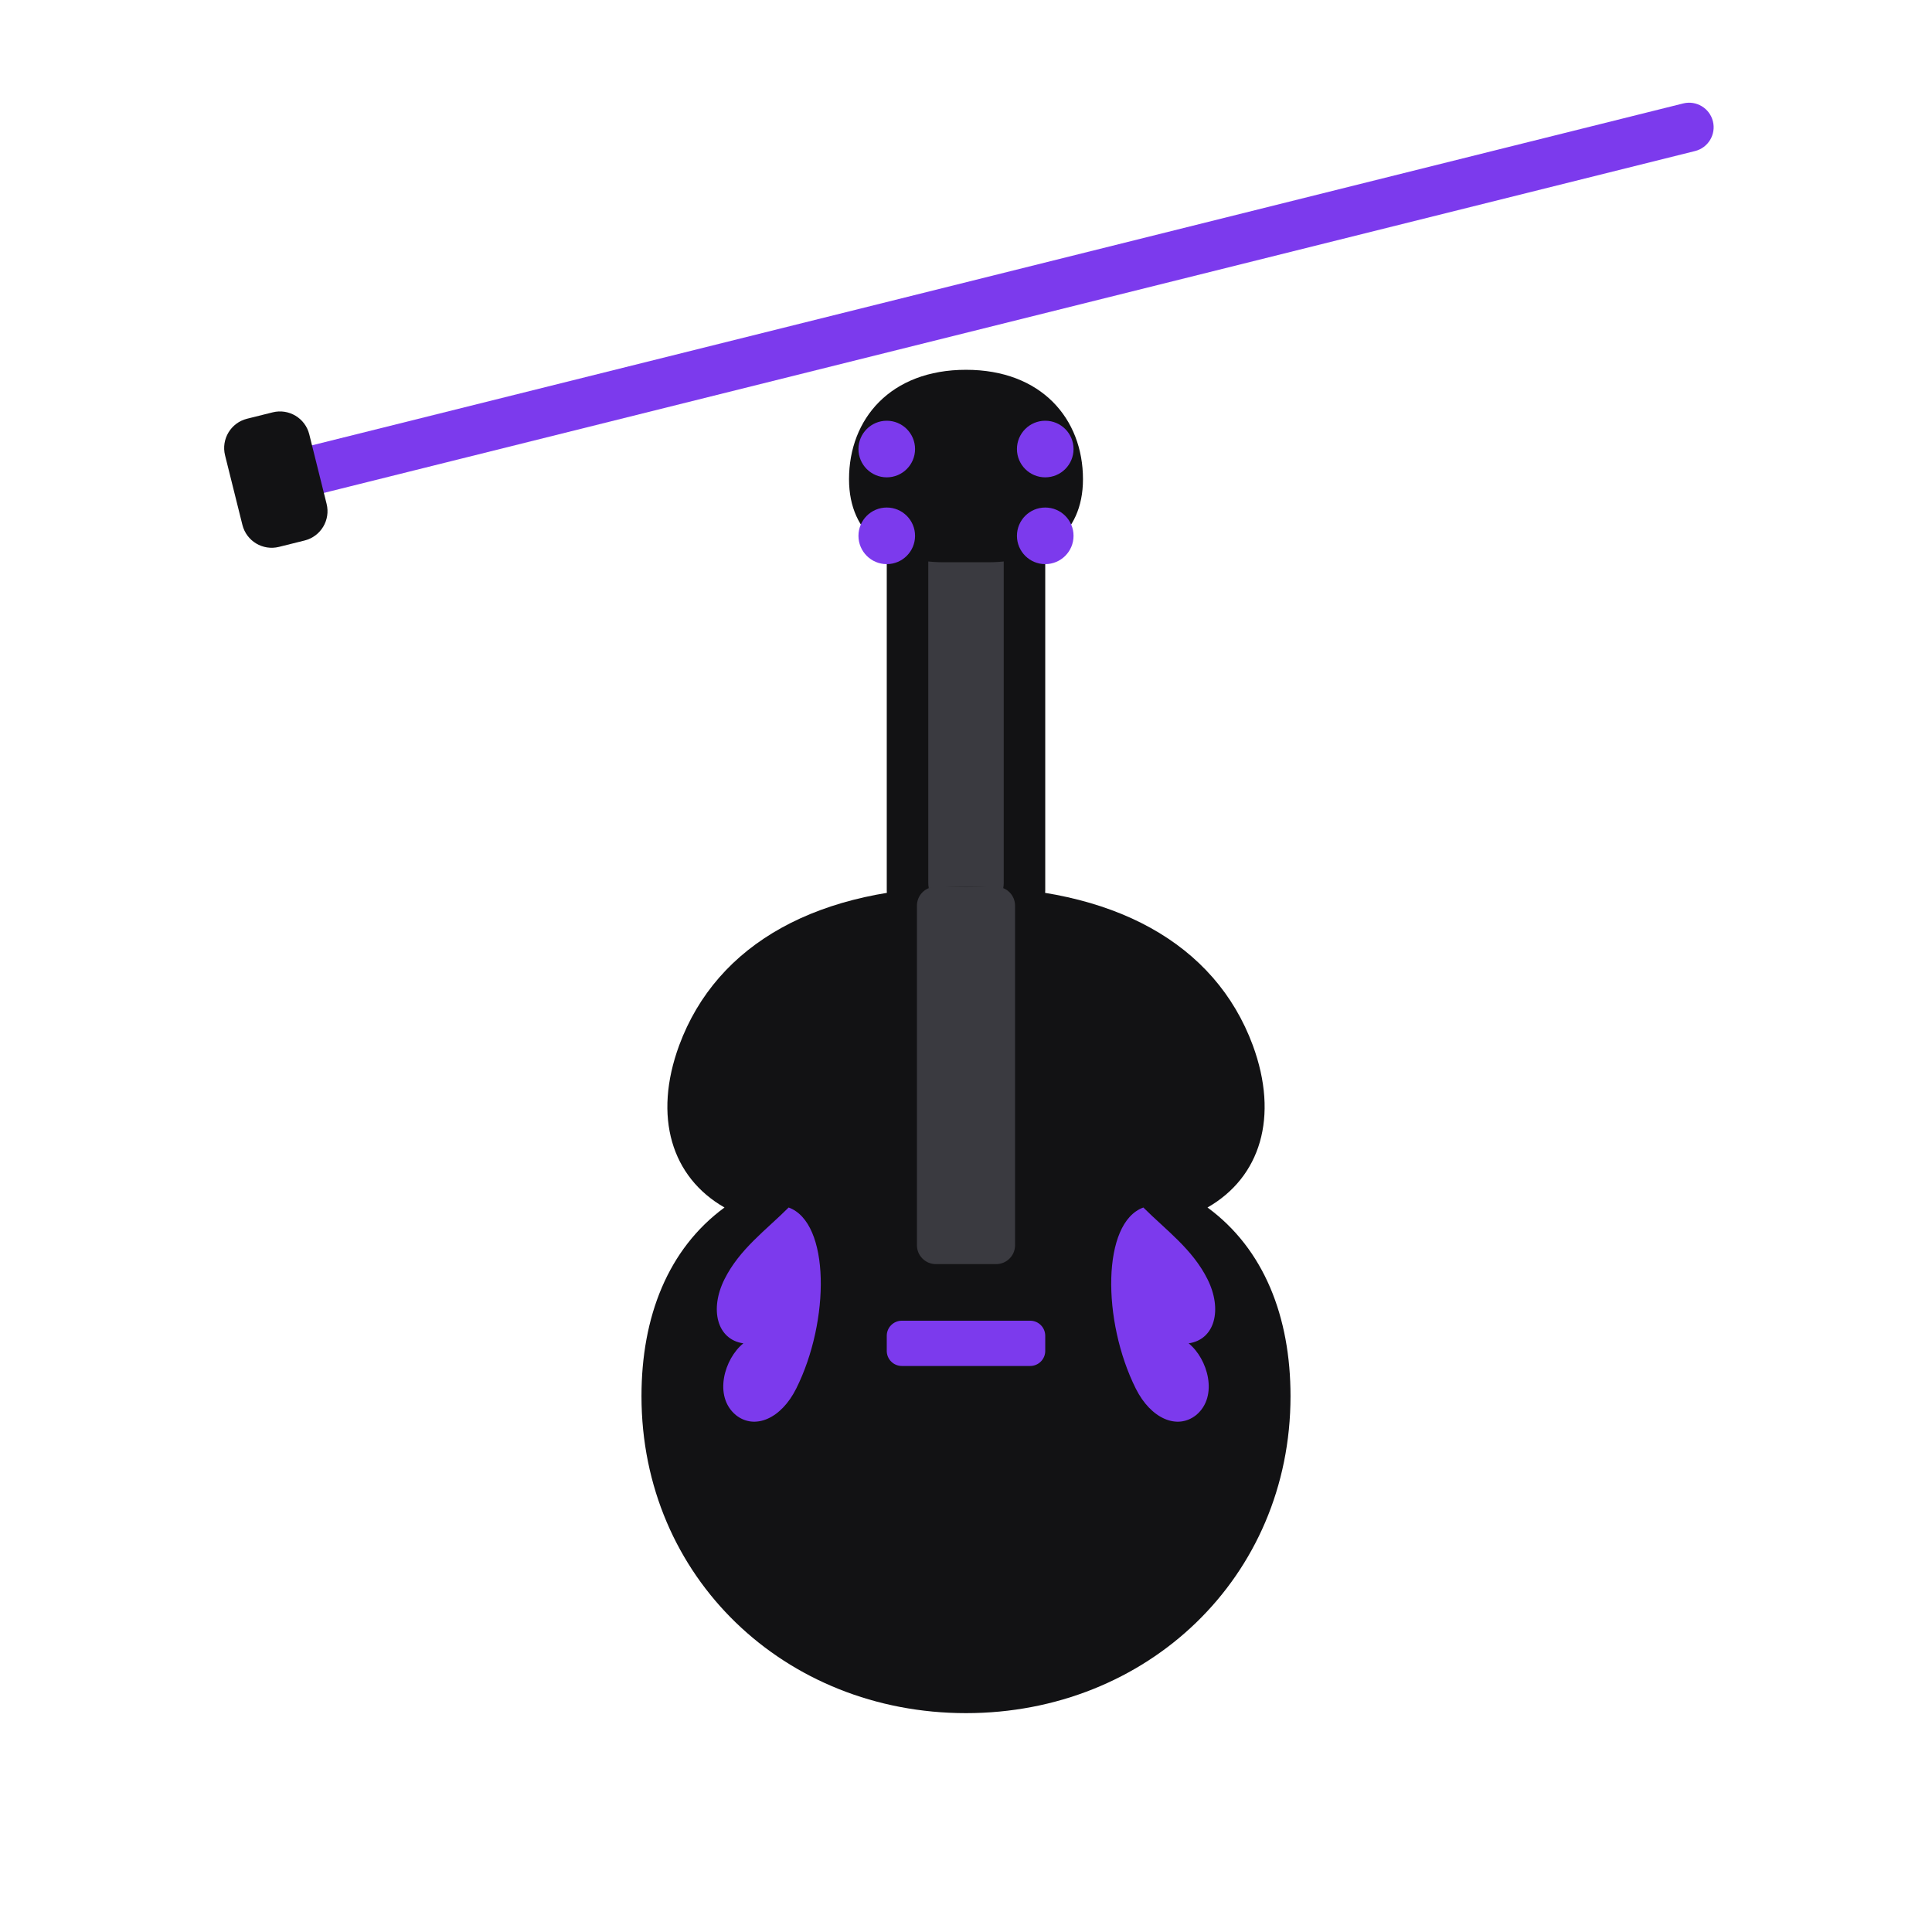
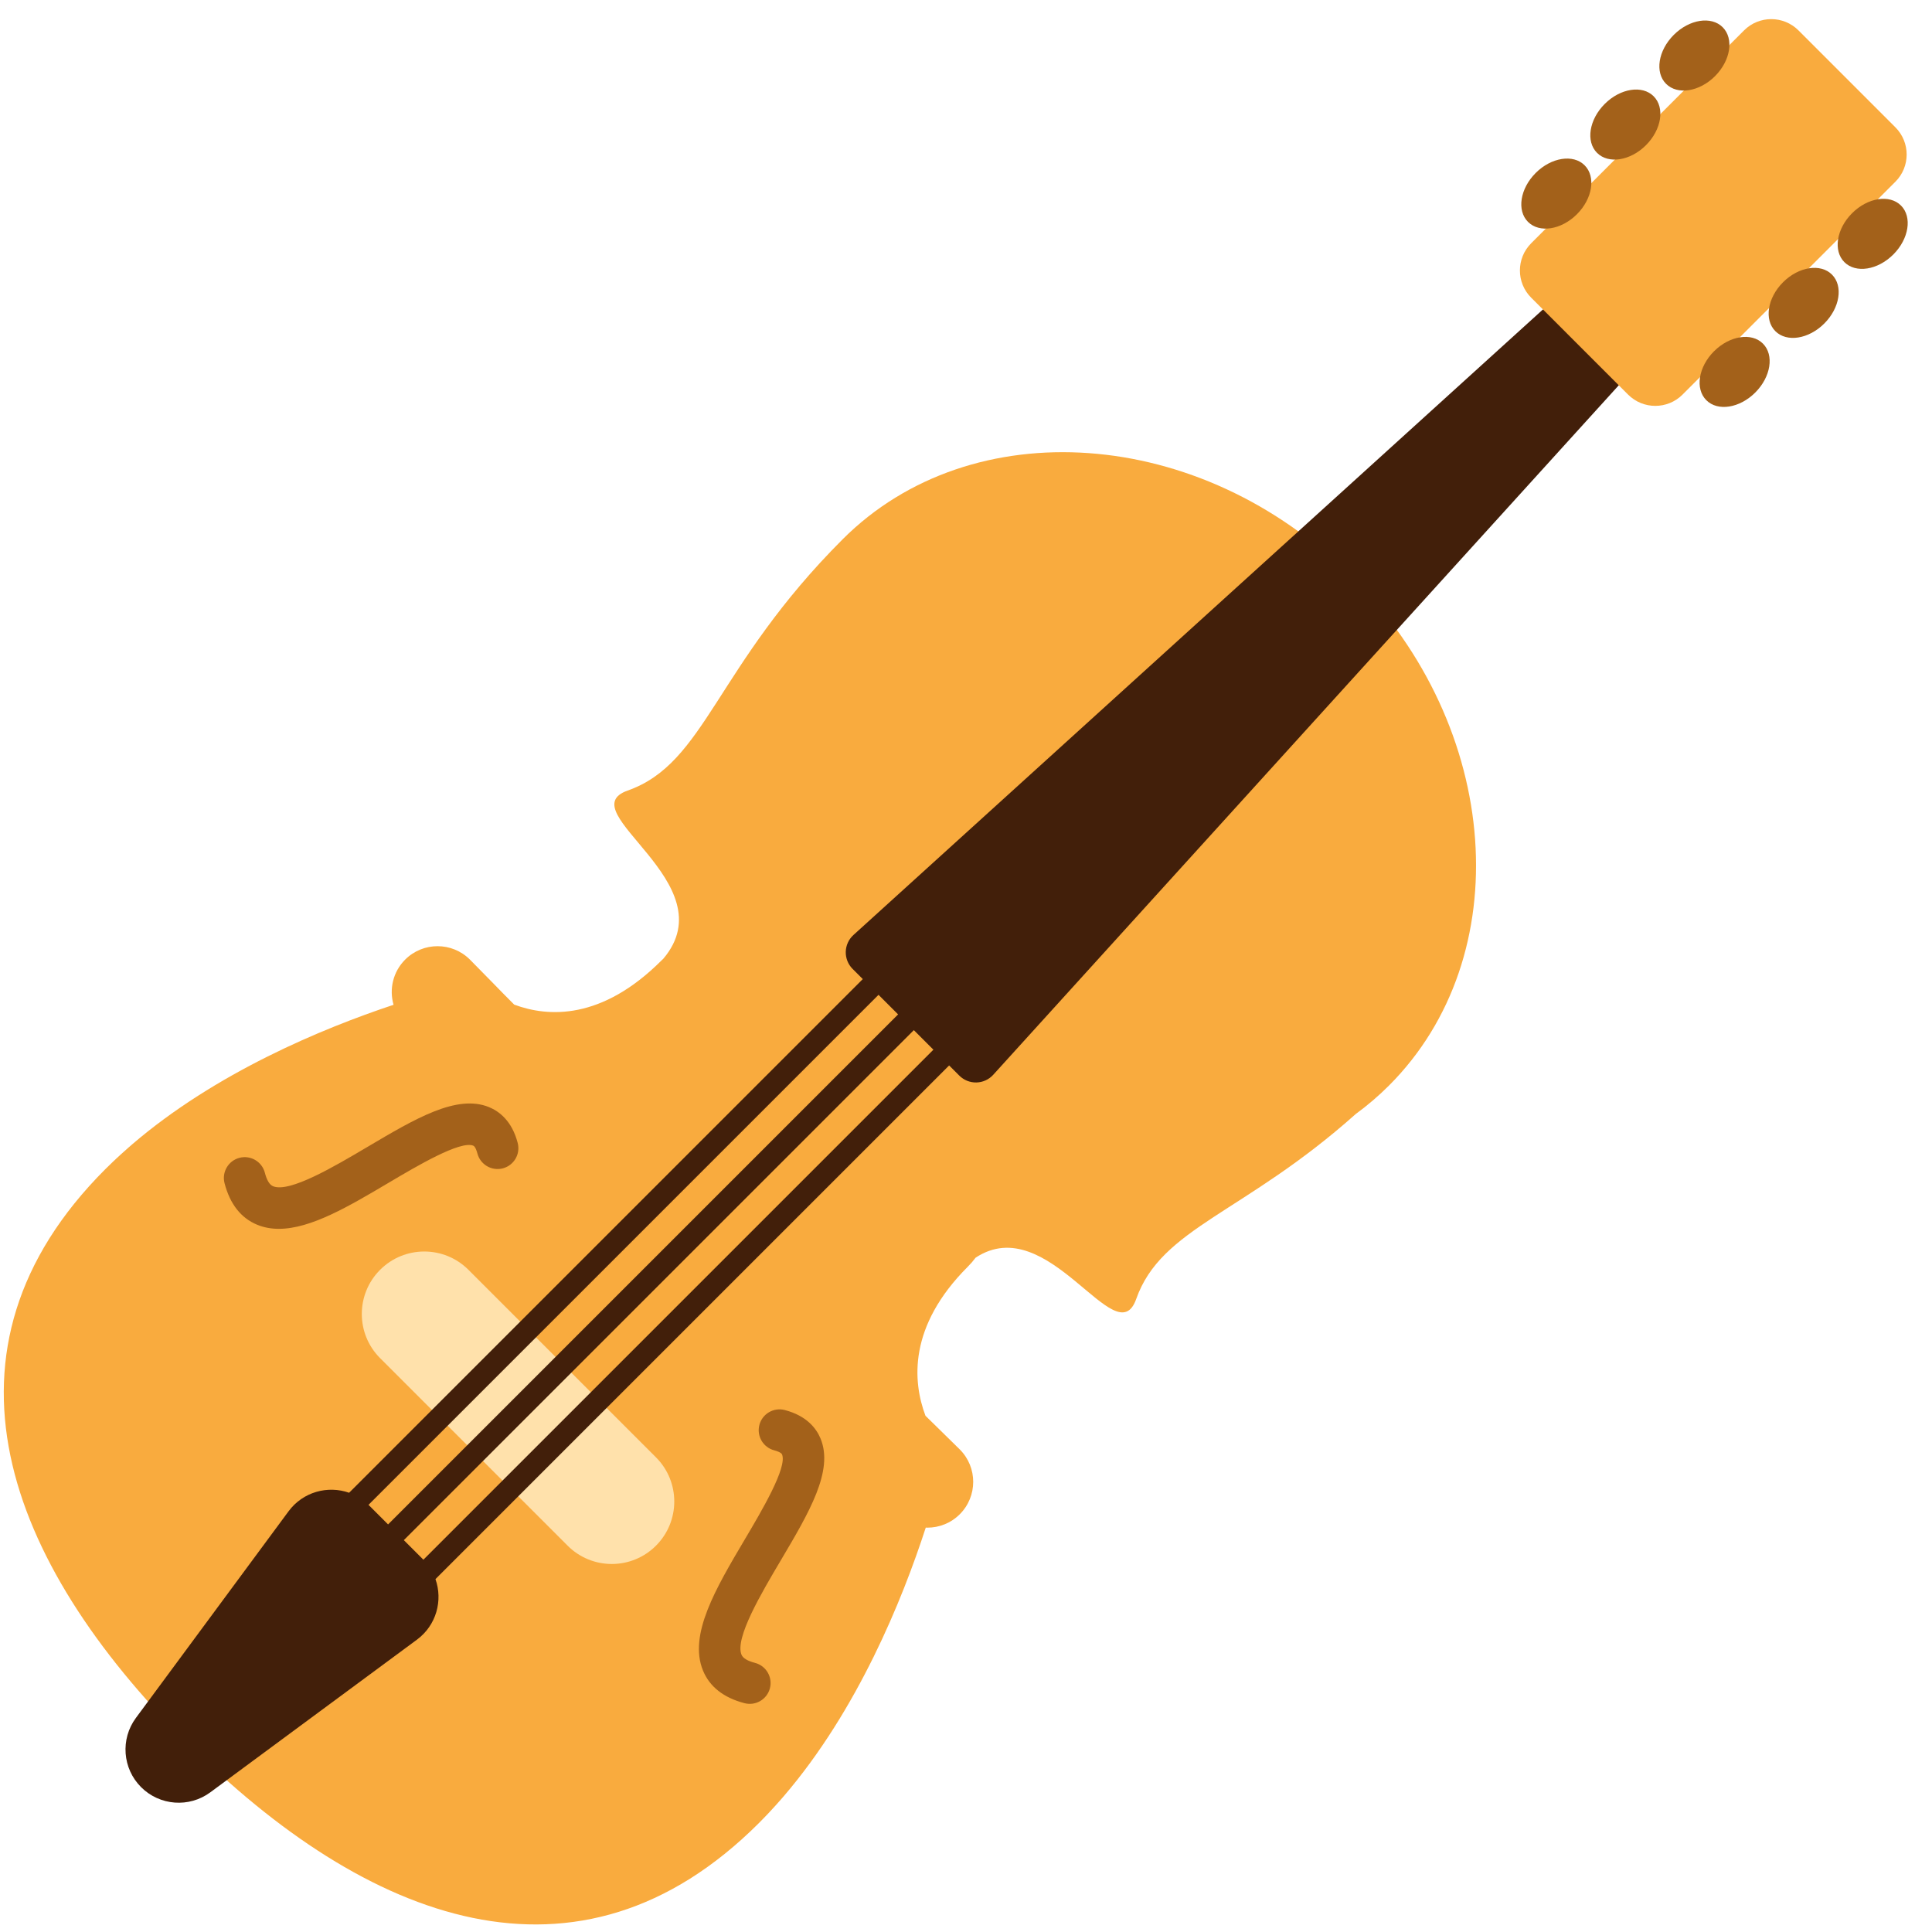
- <svg xmlns="http://www.w3.org/2000/svg" width="1024" height="1024" viewBox="0 0 1024 1024">
-   <g>
-     <rect x="120" y="150" width="800" height="26" rx="13" fill="#7C3AED" transform="rotate(-14 512 163)" />
-     <rect x="112" y="128" width="46" height="70" rx="16" fill="#121214" transform="rotate(-14 512 163)" />
-   </g>
-   <rect x="470" y="250" width="84" height="240" rx="18" fill="#121214" />
-   <rect x="492" y="262" width="40" height="220" rx="14" fill="#3a3a40" />
-   <path d="M512 196c40 0 62 26 62 58 0 30-22 44-50 44h-24c-28 0-50-14-50-44 0-32 22-58 62-58z" fill="#121214" />
-   <circle cx="470" cy="238" r="15" fill="#7C3AED" />
-   <circle cx="554" cy="238" r="15" fill="#7C3AED" />
-   <circle cx="470" cy="284" r="15" fill="#7C3AED" />
-   <circle cx="554" cy="284" r="15" fill="#7C3AED" />
-   <path d="M512 470c78 0 132 30 152 84 14 38 4 70-24 86 30 22 44 58 44 100 0 96-76 168-172 168S340 836 340 740c0-42 14-78 44-100-28-16-38-48-24-86 20-54 74-84 152-84z" fill="#121214" />
-   <rect x="486" y="470" width="52" height="200" rx="10" fill="#3a3a40" />
-   <rect x="470" y="700" width="84" height="24" rx="8" fill="#7C3AED" />
-   <path d="M418 640c22 8 22 60 4 96-8 16-22 22-32 14-12-10-6-30 4-38-14-2-18-18-10-34 8-16 22-26 34-38z" fill="#7C3AED" />
-   <path d="M606 640c-22 8-22 60-4 96 8 16 22 22 32 14 12-10 6-30-4-38 14-2 18-18 10-34-8-16-22-26-34-38z" fill="#7C3AED" />
+ <svg xmlns="http://www.w3.org/2000/svg" width="800px" height="800px" viewBox="0 0 512 512" aria-hidden="true" role="img" class="iconify iconify--fxemoji" preserveAspectRatio="xMidYMid meet">
+   <path fill="#f9ab3e" d="M358.15 152.85c-39.978-39.978-100.691-44.082-134.82-9.953c-33.908 33.908-36.249 59.289-56.986 66.607c-15.601 5.506 26.512 24.434 9.434 44.58c-.156.148-.311.284-.469.442c-15.835 15.835-30 15.073-39.04 11.707a536.978 536.978 0 0 1-5.902-5.998a622.024 622.024 0 0 0-5.827-5.929c-4.741-4.741-12.429-4.741-17.17 0c-3.242 3.242-4.264 7.86-3.073 11.973c-19.089 6.352-47.197 18.048-69.305 37.014c-.311.266-.618.539-.926.808a107.196 107.196 0 0 0-2.174 1.943c-.379.347-.756.697-1.131 1.048c-.287.27-.576.538-.861.811c-.673.643-1.341 1.291-1.999 1.949c-47.841 47.841-26.383 103.949 21.458 151.79c47.841 47.841 103.949 69.299 151.79 21.458c.658-.658 1.306-1.326 1.949-1.999c.273-.285.541-.574.811-.861a125.149 125.149 0 0 0 2.991-3.305c.27-.309.542-.616.808-.926c19.599-22.846 31.434-52.097 37.631-71.184c.143.005.286.021.43.021c3.107 0 6.214-1.186 8.585-3.556c4.741-4.741 4.741-12.429 0-17.17a607.017 607.017 0 0 0-5.783-5.682a640.147 640.147 0 0 1-3.314-3.248c-3.431-9.15-4.554-23.726 11.218-39.498a20.86 20.86 0 0 0 2.064-2.388c19.379-12.802 37.239 26.035 42.561 10.956c6.699-18.982 28.537-22.567 58.191-49.041a75.46 75.46 0 0 0 8.813-7.548c34.128-34.13 30.024-94.843-9.954-134.821z" />
+   <path fill="#FFE1AB" d="M162.135 414.472a16.5 16.5 0 0 1-11.707-4.85l-49.697-49.697c-6.465-6.465-6.465-16.947 0-23.412c6.466-6.467 16.947-6.467 23.413 0l49.697 49.697c6.465 6.465 6.465 16.947 0 23.412a16.5 16.5 0 0 1-11.706 4.85z" />
+   <path fill="#421f0a" d="M453.693 66.081l-8.774-8.774a6.21 6.21 0 0 0-8.58-.193L226.155 247.798a6.21 6.21 0 0 0-.202 8.976l2.693 2.693L92.518 395.596c-5.633-1.99-12.224-.261-16.049 4.915L36.02 455.26a14.1 14.1 0 0 0 19.72 19.72l54.749-40.449c5.176-3.824 6.905-10.416 4.915-16.049l136.128-136.128l2.694 2.694a6.21 6.21 0 0 0 8.976-.202L453.887 74.661a6.21 6.21 0 0 0-.194-8.58zM232.818 263.64l5.186 5.186l-135.159 135.157l-5.064-5.064c-.041-.041-.087-.074-.128-.115L232.818 263.64zM112.196 413.347c-.04-.041-.073-.087-.114-.128l-5.064-5.064l135.158-135.158l5.185 5.185l-135.165 135.165z" />
+   <path fill="#f9ab3e" d="M405.78 64.467l56.41-56.41c3.983-3.983 10.441-3.983 14.425 0l25.682 25.682c3.983 3.983 3.983 10.441 0 14.425l-56.41 56.41c-3.983 3.983-10.441 3.983-14.425 0L405.78 78.892c-3.983-3.983-3.983-10.441 0-14.425z" />
+   <path fill="#a3611a" d="M73.903 325.653c-2.012 0-3.933-.336-5.75-1.084c-4.292-1.767-7.2-5.468-8.644-11a5.518 5.518 0 0 1 10.68-2.787c.521 2 1.25 3.204 2.166 3.581c4.375 1.803 16.296-5.253 24.997-10.404c12.74-7.545 23.743-14.059 32.278-10.547c2.603 1.071 6.028 3.586 7.566 9.48a5.518 5.518 0 0 1-10.68 2.787c-.11-.425-.516-1.826-1.087-2.062c-3.445-1.409-14.883 5.355-22.454 9.838c-10.536 6.239-20.601 12.198-29.072 12.198zm130.131 121.761a5.518 5.518 0 0 0-3.947-6.733c-1.999-.521-3.204-1.25-3.581-2.166c-1.803-4.379 5.253-16.296 10.405-24.996c7.544-12.741 14.059-23.744 10.547-32.278c-1.072-2.603-3.586-6.027-9.481-7.565a5.518 5.518 0 1 0-2.786 10.679c.424.11 1.826.516 2.061 1.088c1.418 3.443-5.355 14.883-9.837 22.452c-7.72 13.038-15.011 25.354-11.114 34.821c1.767 4.293 5.468 7.201 11 8.645a5.523 5.523 0 0 0 6.733-3.947zM443.561 9.25c-4.142 4.142-5.052 9.948-2.033 12.967s8.825 2.109 12.967-2.033s5.052-9.948 2.033-12.967s-8.825-2.109-12.967 2.033zm-18.295 18.294c-4.142 4.142-5.052 9.948-2.033 12.967c3.019 3.019 8.825 2.109 12.967-2.033s5.052-9.948 2.033-12.967s-8.824-2.109-12.967 2.033zm-18.294 18.294c-4.142 4.142-5.052 9.948-2.033 12.967c3.019 3.019 8.825 2.109 12.967-2.033s5.052-9.948 2.033-12.967c-3.019-3.019-8.824-2.109-12.967 2.033zm83.844 10.667c-4.142 4.142-5.052 9.948-2.033 12.967s8.825 2.109 12.967-2.033s5.052-9.948 2.033-12.967c-3.019-3.019-8.825-2.109-12.967 2.033zm-18.294 18.294c-4.142 4.142-5.052 9.948-2.033 12.967c3.019 3.019 8.825 2.109 12.967-2.033s5.052-9.948 2.033-12.967c-3.019-3.019-8.825-2.109-12.967 2.033zm-18.294 18.294c-4.142 4.142-5.052 9.948-2.033 12.967c3.019 3.019 8.825 2.109 12.967-2.033c4.142-4.142 5.052-9.948 2.033-12.967s-8.825-2.109-12.967 2.033z" />
</svg>
